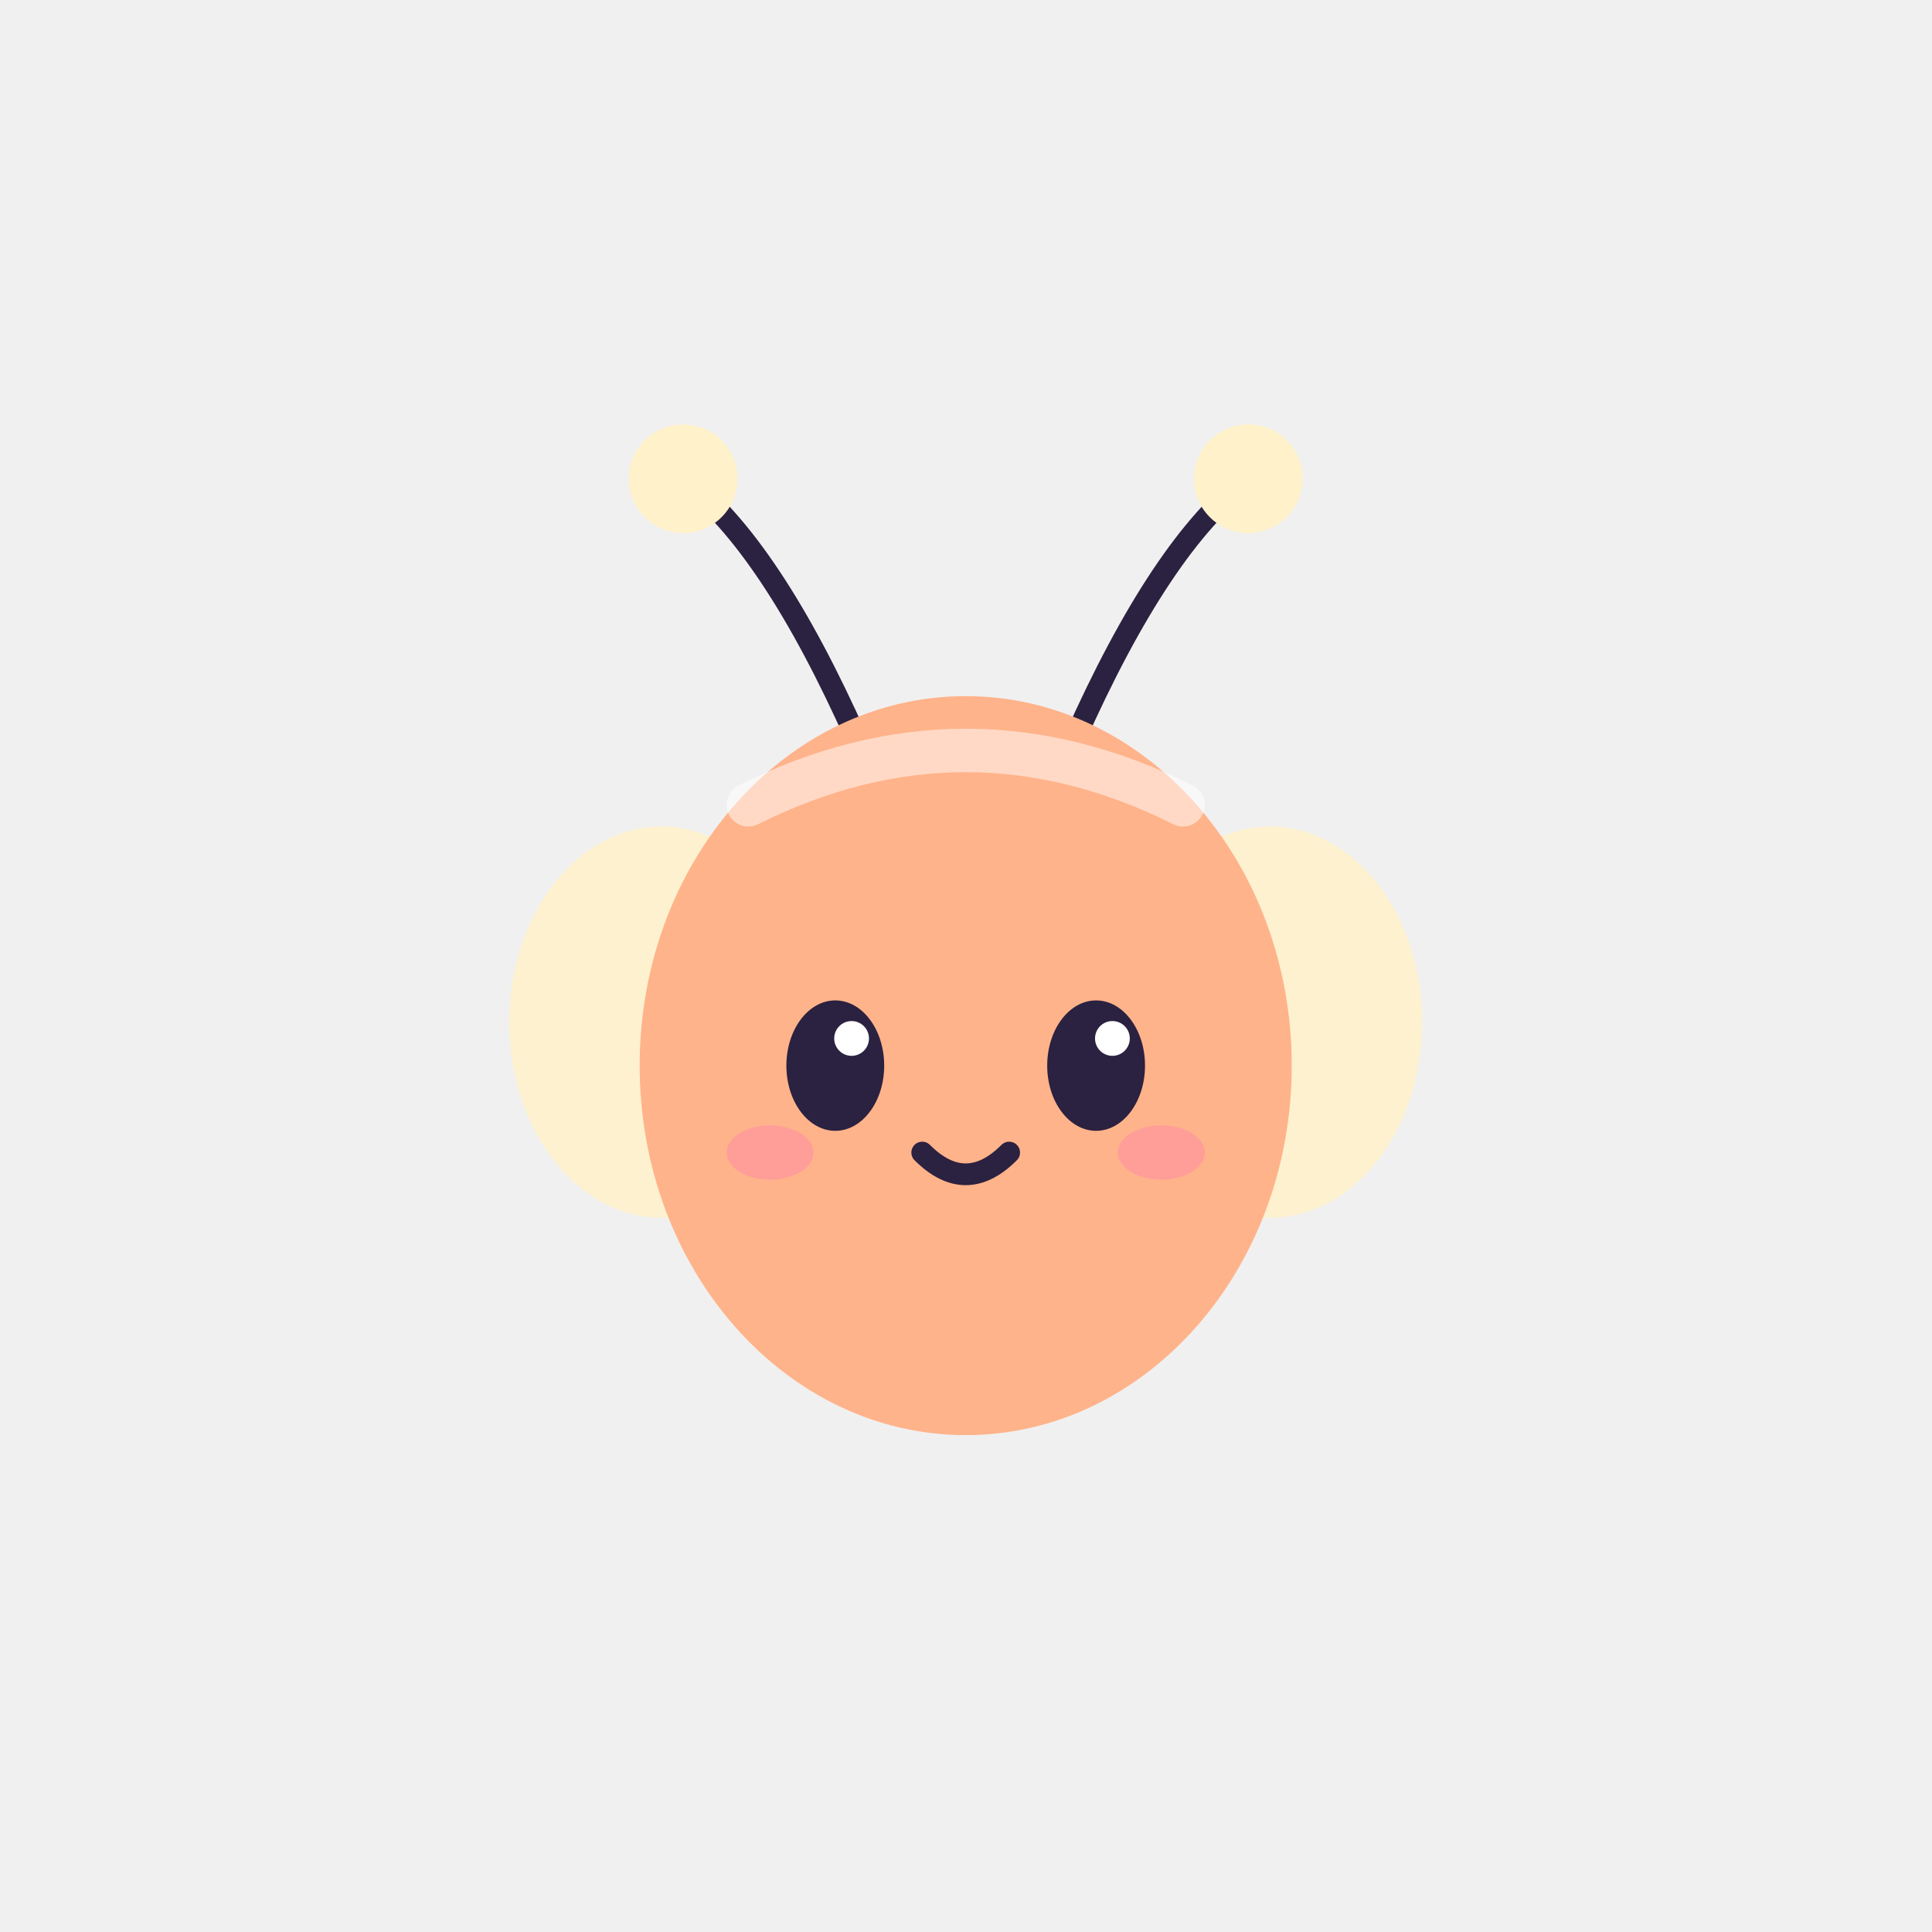
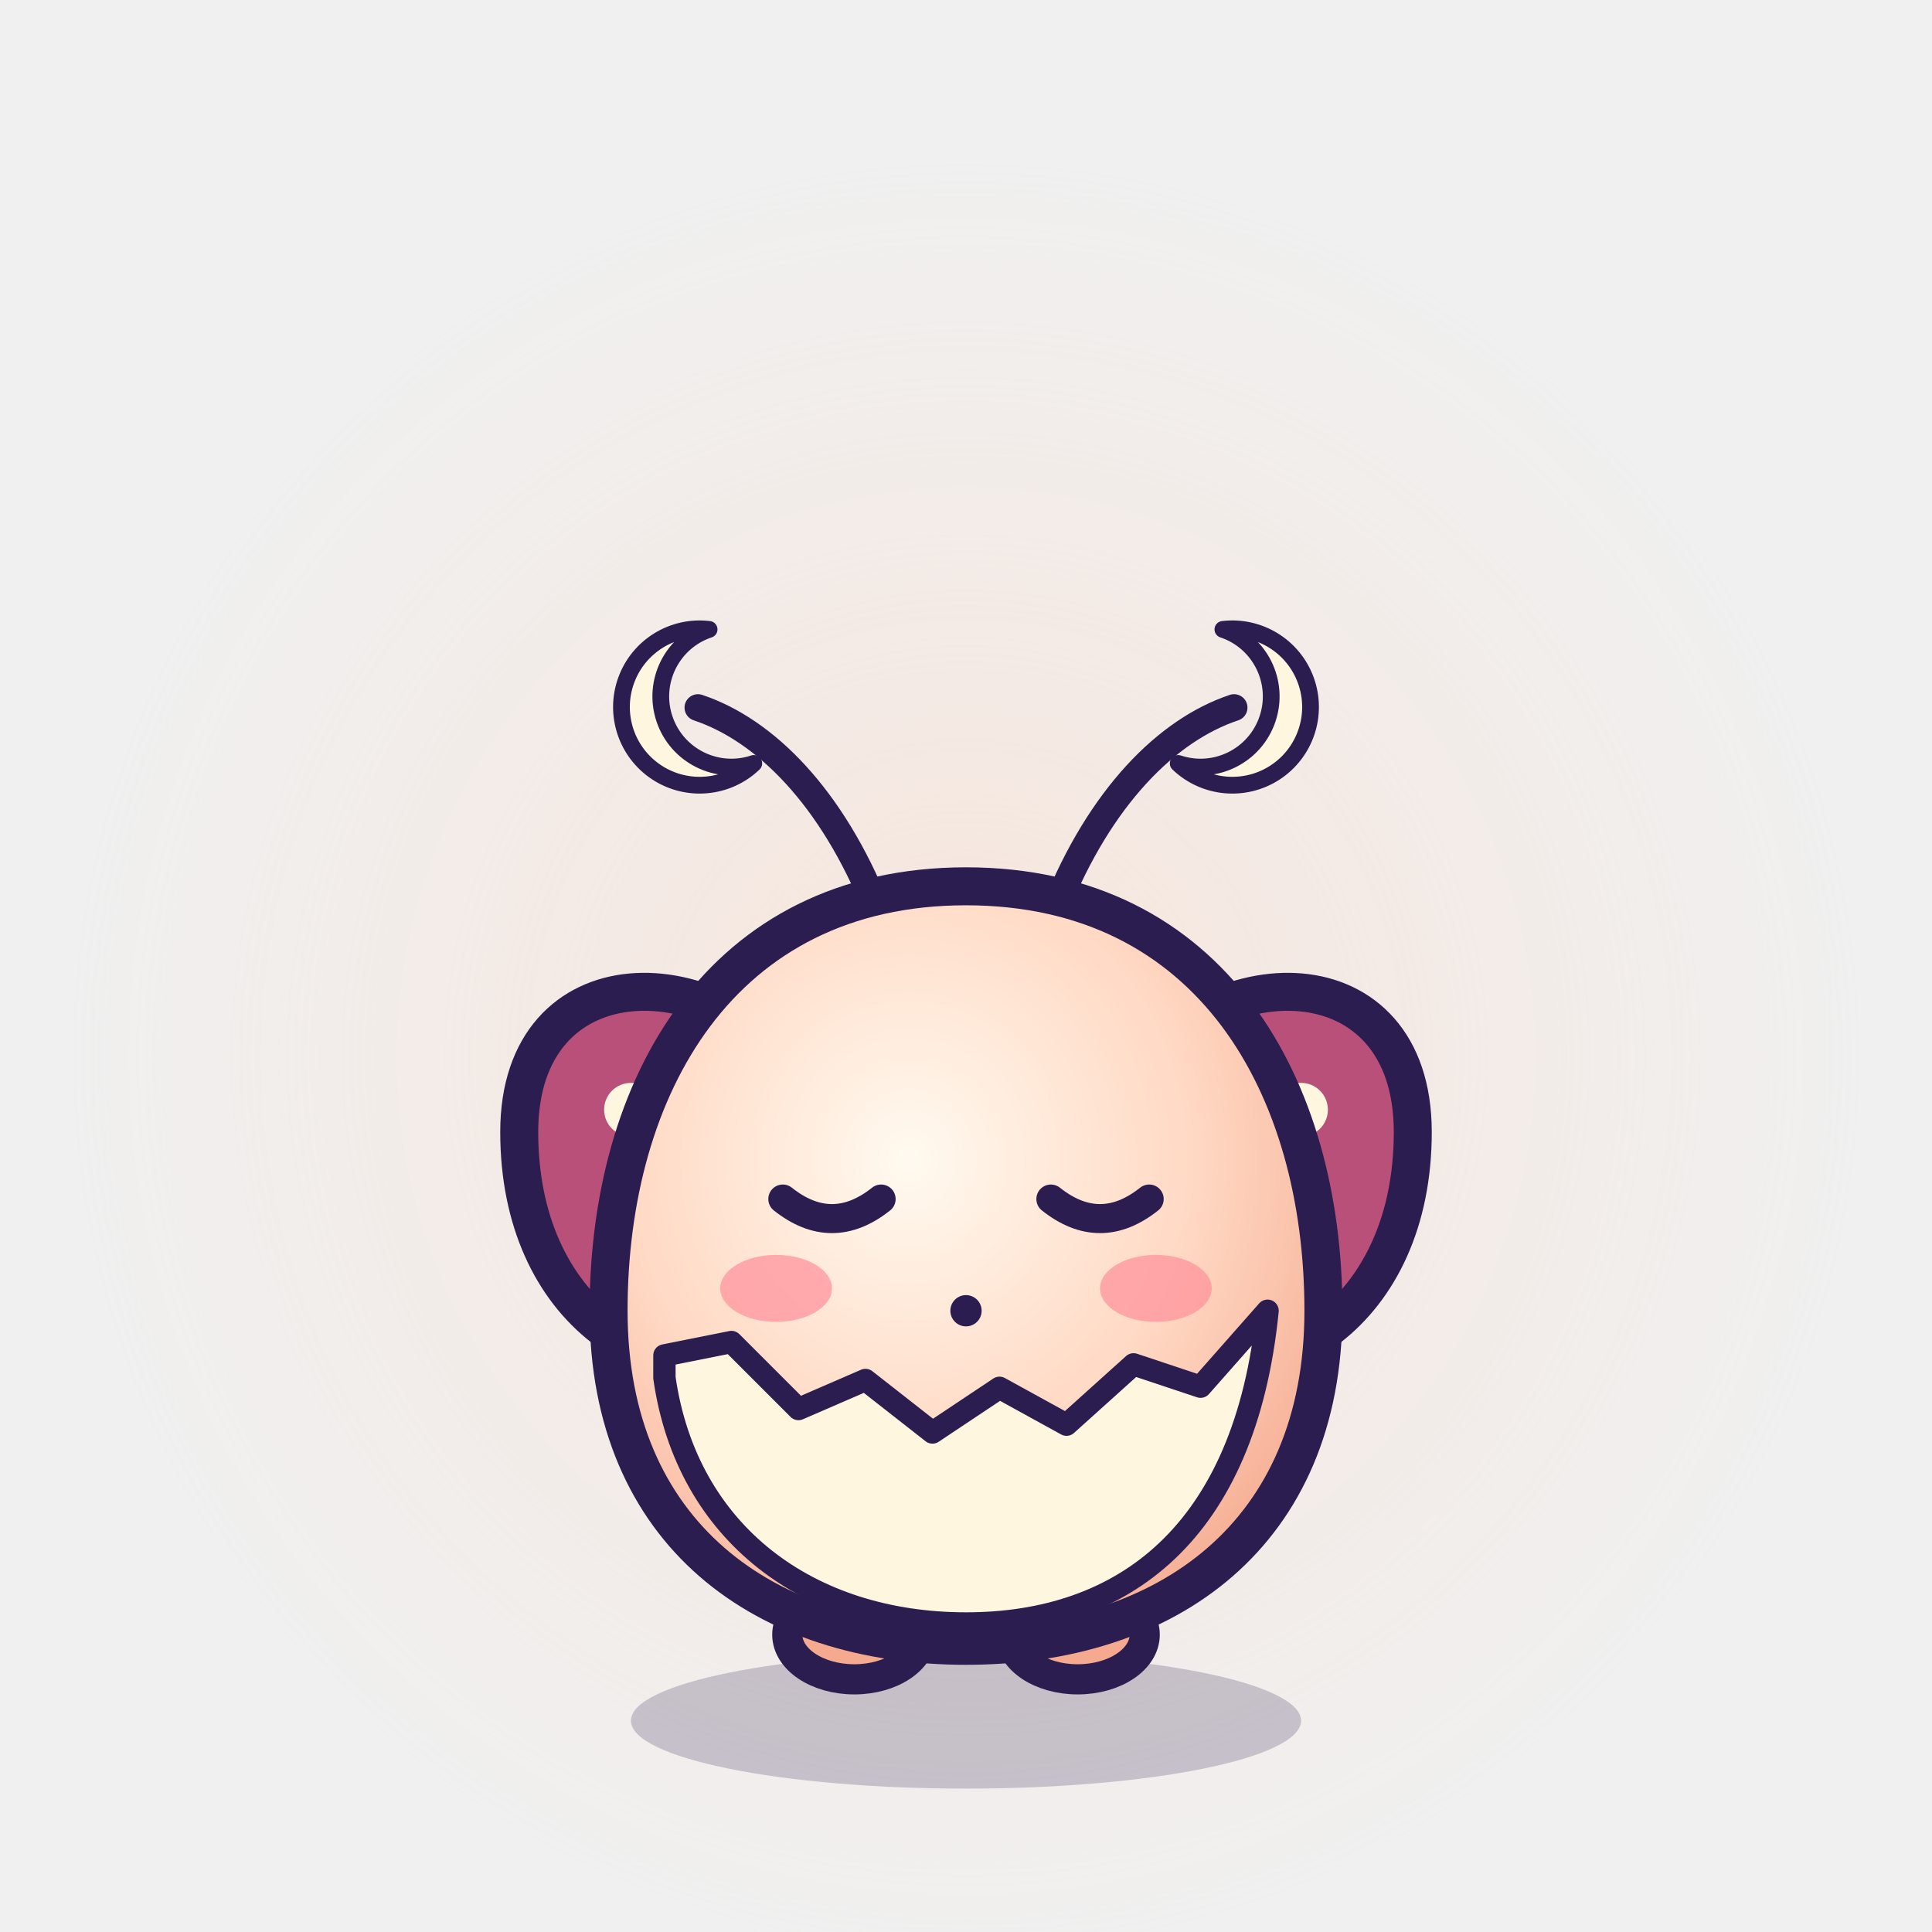
<svg xmlns="http://www.w3.org/2000/svg" viewBox="0 0 128 128" width="128" height="128">
-   <g transform="translate(17.9 20.2) scale(0.72)">
-     <path d="M54 40 Q46 22 38 16" fill="none" stroke="#2b2140" stroke-width="2" />
-     <path d="M74 40 Q82 22 90 16" fill="none" stroke="#2b2140" stroke-width="2" />
-     <circle cx="38" cy="16" r="5" fill="#fff1c9" />
-     <circle cx="90" cy="16" r="5" fill="#fff1c9" />
-     <ellipse cx="36" cy="66" rx="14" ry="18" fill="#fff1c9" opacity="0.85" />
-     <ellipse cx="92" cy="66" rx="14" ry="18" fill="#fff1c9" opacity="0.85" />
-     <ellipse cx="64" cy="70" rx="30" ry="34" fill="#ffb38a" />
-     <path d="M44 46 Q64 36 84 46" fill="none" stroke="#ffffff" stroke-width="4" opacity="0.5" stroke-linecap="round" />
-     <ellipse cx="52" cy="70" rx="4.5" ry="6" fill="#2b2140" />
-     <ellipse cx="76" cy="70" rx="4.5" ry="6" fill="#2b2140" />
-     <circle cx="53.5" cy="67.5" r="1.6" fill="#ffffff" />
-     <circle cx="77.5" cy="67.5" r="1.6" fill="#ffffff" />
-     <ellipse cx="46" cy="78" rx="4" ry="2.5" fill="#ff8fa3" opacity="0.6" />
-     <ellipse cx="82" cy="78" rx="4" ry="2.5" fill="#ff8fa3" opacity="0.6" />
-     <path d="M60 78 Q64 82 68 78" fill="none" stroke="#2b2140" stroke-width="2" stroke-linecap="round" />
+   <defs>
+     <radialGradient id="body" cx="0.42" cy="0.36" r="0.72">
+       <stop offset="0" stop-color="#fffaf0" />
+       <stop offset="0.55" stop-color="#ffd9c4" />
+       <stop offset="1" stop-color="#f5a98f" />
+     </radialGradient>
+     <radialGradient id="glow">
+       <stop offset="0" stop-color="#ffd9c4" stop-opacity="0.45" />
+       <stop offset="1" stop-color="#ffd9c4" stop-opacity="0" />
+     </radialGradient>
+   </defs>
+   <circle cx="64" cy="70" r="60" fill="url(#glow)" />
+   <ellipse cx="64" cy="114" rx="22.2" ry="4.5" fill="#2b1d4f" opacity="0.22" />
+   <g transform="translate(64 112) scale(0.74) translate(-64 -112)">
+     <path d="M56 42 C52 32 46 26 40 24" fill="none" stroke="#2b1d4f" stroke-width="2.4" stroke-linecap="round" />
+     <path d="M72 42 C76 32 82 26 88 24" fill="none" stroke="#2b1d4f" stroke-width="2.4" stroke-linecap="round" />
+     <path d="M41 17 A7 7 0 1 0 45 29 A5.5 5.5 0 1 1 41 17Z" fill="#fff6df" stroke="#2b1d4f" stroke-width="1.5" stroke-linejoin="round" stroke-linecap="round" />
+     <path d="M87 17 A7 7 0 1 1 83 29 A5.5 5.5 0 1 0 87 17Z" fill="#fff6df" stroke="#2b1d4f" stroke-width="1.5" stroke-linejoin="round" stroke-linecap="round" />
+     <path d="M50 58 C42 46 24 46 24 62 C24 78 36 86 48 82Z" fill="#b8507a" stroke="#2b1d4f" stroke-width="3.4" stroke-linejoin="round" stroke-linecap="round" />
+     <path d="M78 58 C86 46 104 46 104 62 C104 78 92 86 80 82Z" fill="#b8507a" stroke="#2b1d4f" stroke-width="3.4" stroke-linejoin="round" stroke-linecap="round" />
+     <circle cx="34" cy="60" r="2.4" fill="#fff6df" />
+     <circle cx="94" cy="60" r="2.4" fill="#fff6df" />
+     <ellipse cx="54" cy="107" rx="6" ry="4" fill="#f5a98f" stroke="#2b1d4f" stroke-width="2.7" stroke-linejoin="round" stroke-linecap="round" />
+     <ellipse cx="74" cy="107" rx="6" ry="4" fill="#f5a98f" stroke="#2b1d4f" stroke-width="2.7" stroke-linejoin="round" stroke-linecap="round" />
+     <path d="M64 40 C86 40 96 58 96 78 C96 98 82 108 64 108 C46 108 32 98 32 78 C32 58 42 40 64 40Z" fill="url(#body)" stroke="#2b1d4f" stroke-width="3.4" stroke-linejoin="round" stroke-linecap="round" />
+     <path d="M37 82.0 L43 80.8 L49 86.8 L55 84.2 L61 88.9 L67 84.9 L73 88.2 L79 82.8 L85 84.8 L91 78.0 C89 98 78 106 64 106 C50 106 39 98 37 84Z" fill="#fff6df" stroke="#2b1d4f" stroke-width="2.0" stroke-linejoin="round" stroke-linecap="round" />
+     <ellipse cx="47" cy="76" rx="5" ry="3" fill="#ff8f9a" opacity="0.7" />
+     <ellipse cx="81" cy="76" rx="5" ry="3" fill="#ff8f9a" opacity="0.7" />
+     <path d="M47.6 68 Q52 71.5 56.4 68" fill="none" stroke="#2b1d4f" stroke-width="2.6" stroke-linecap="round" />
+     <path d="M71.6 68 Q76 71.5 80.4 68" fill="none" stroke="#2b1d4f" stroke-width="2.6" stroke-linecap="round" />
+     <circle cx="64" cy="78" r="1.4" fill="#2b1d4f" />
  </g>
</svg>
